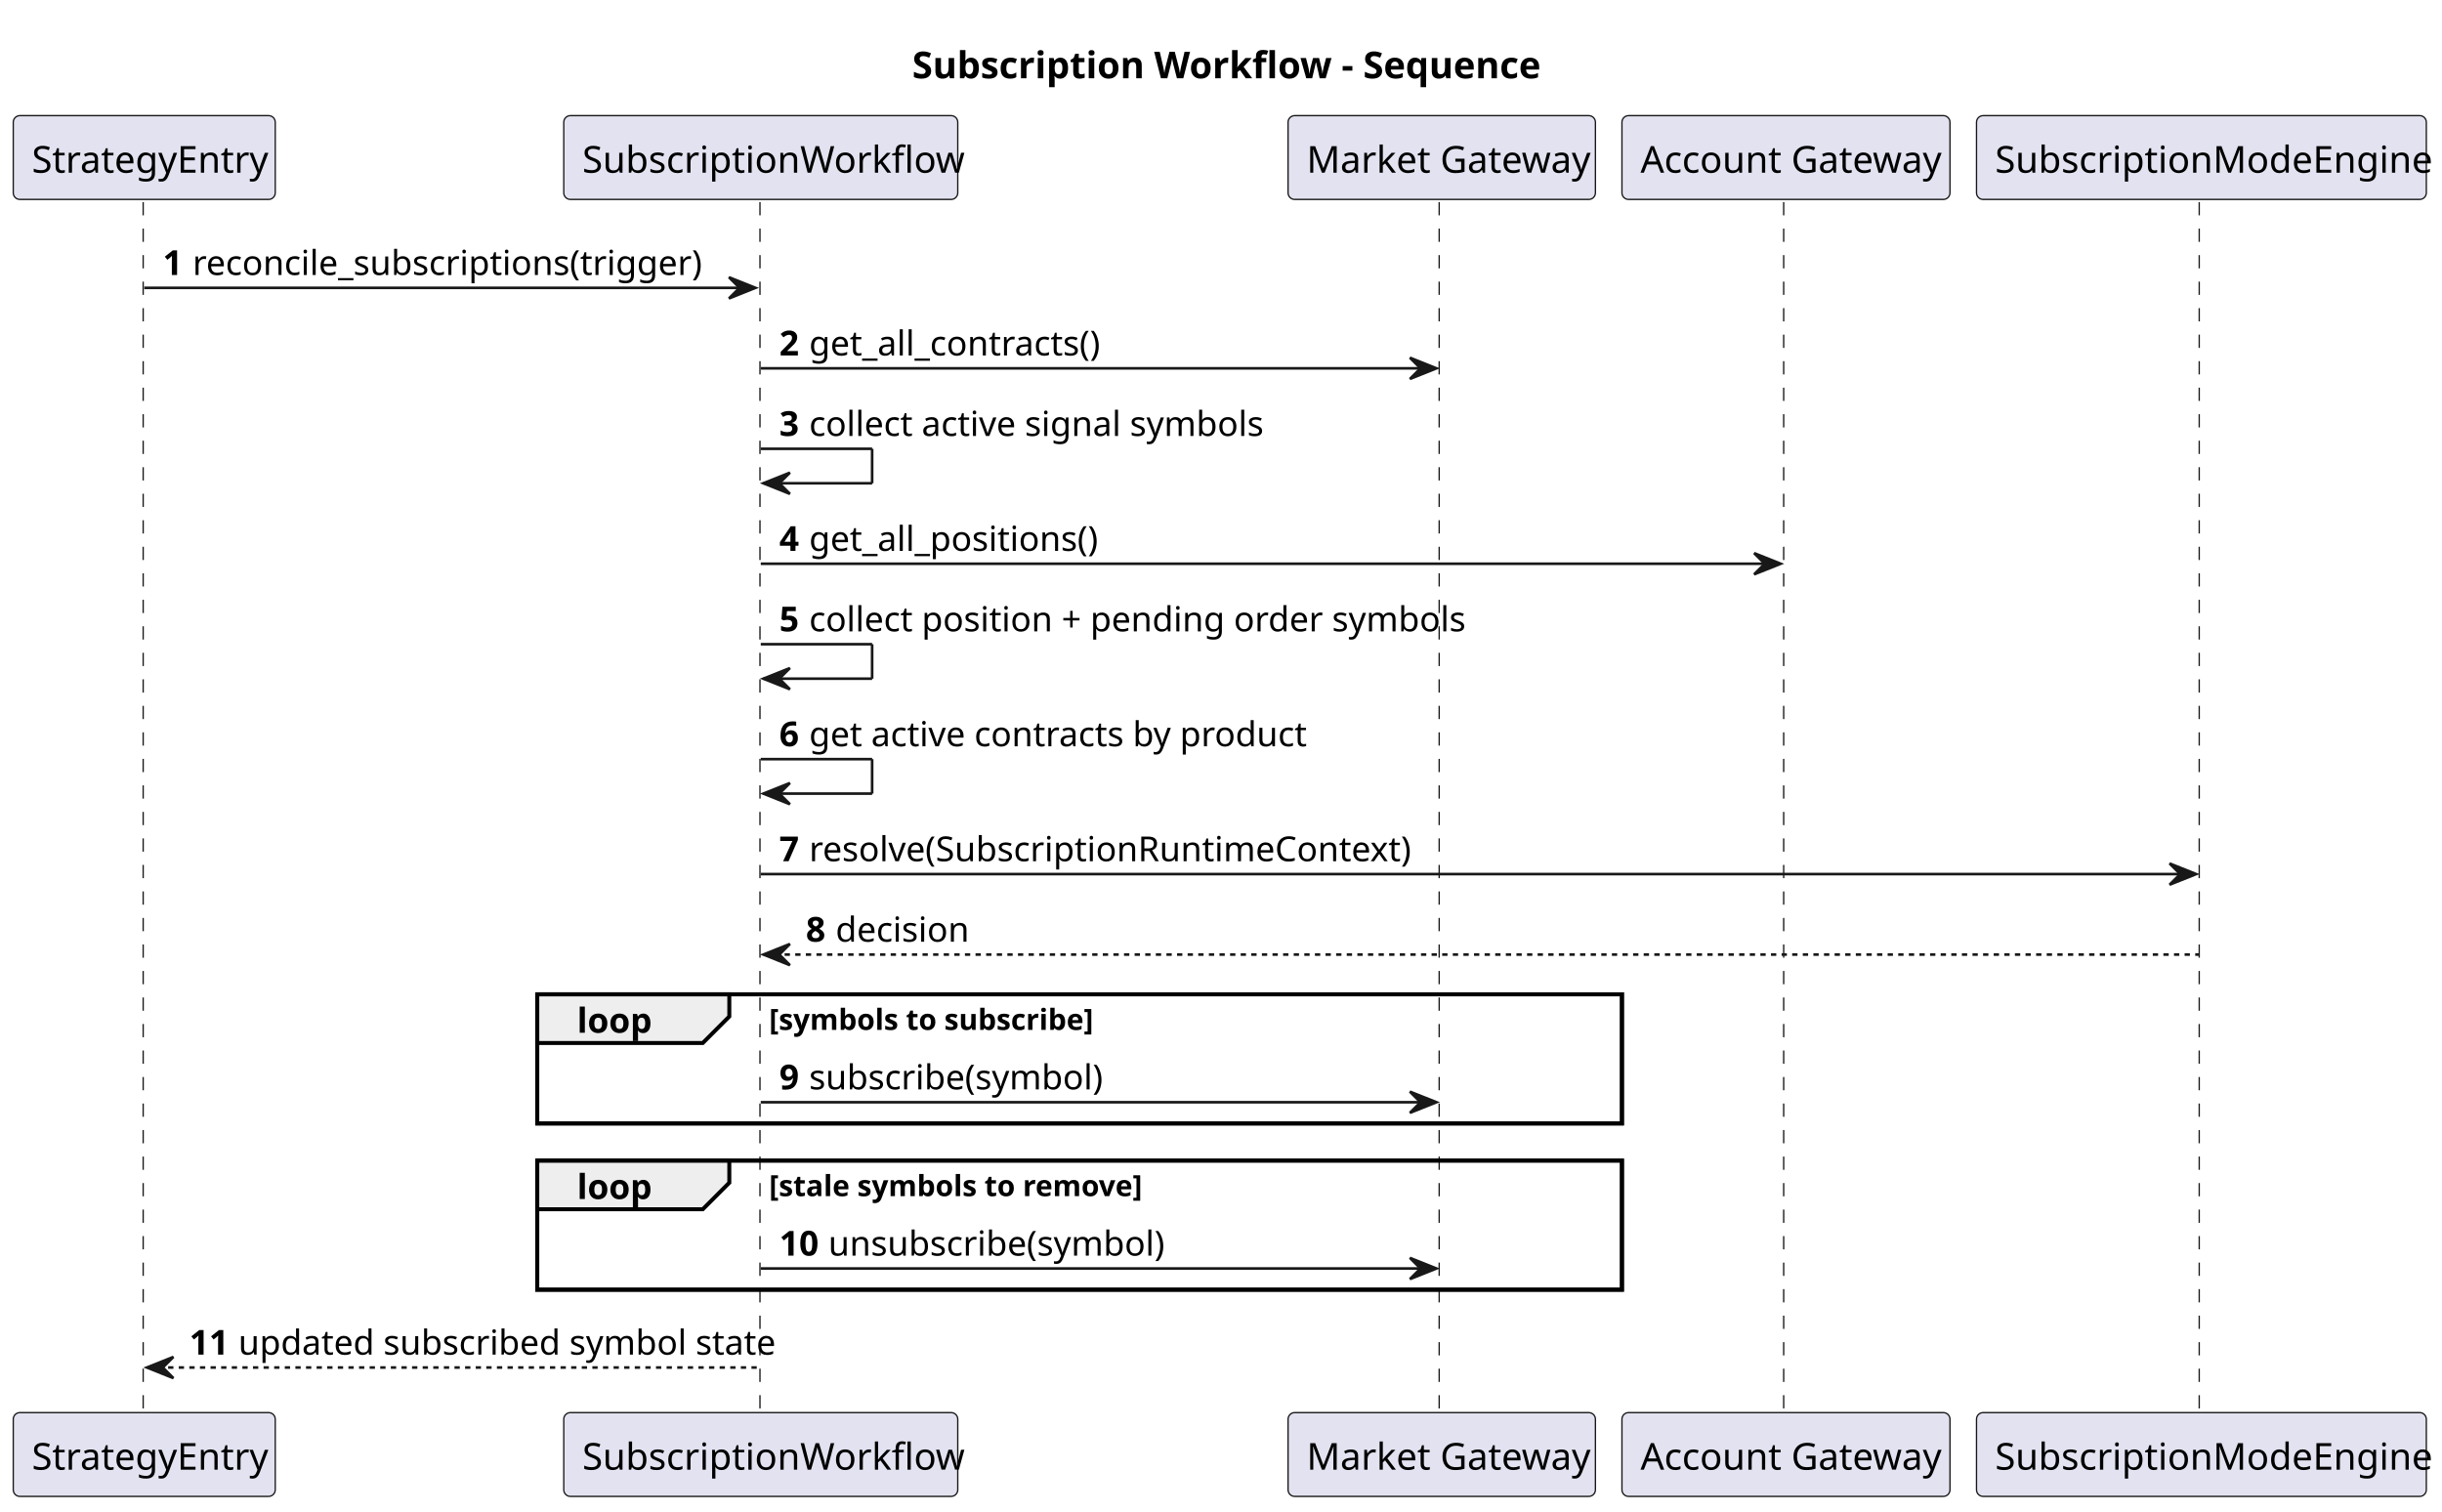
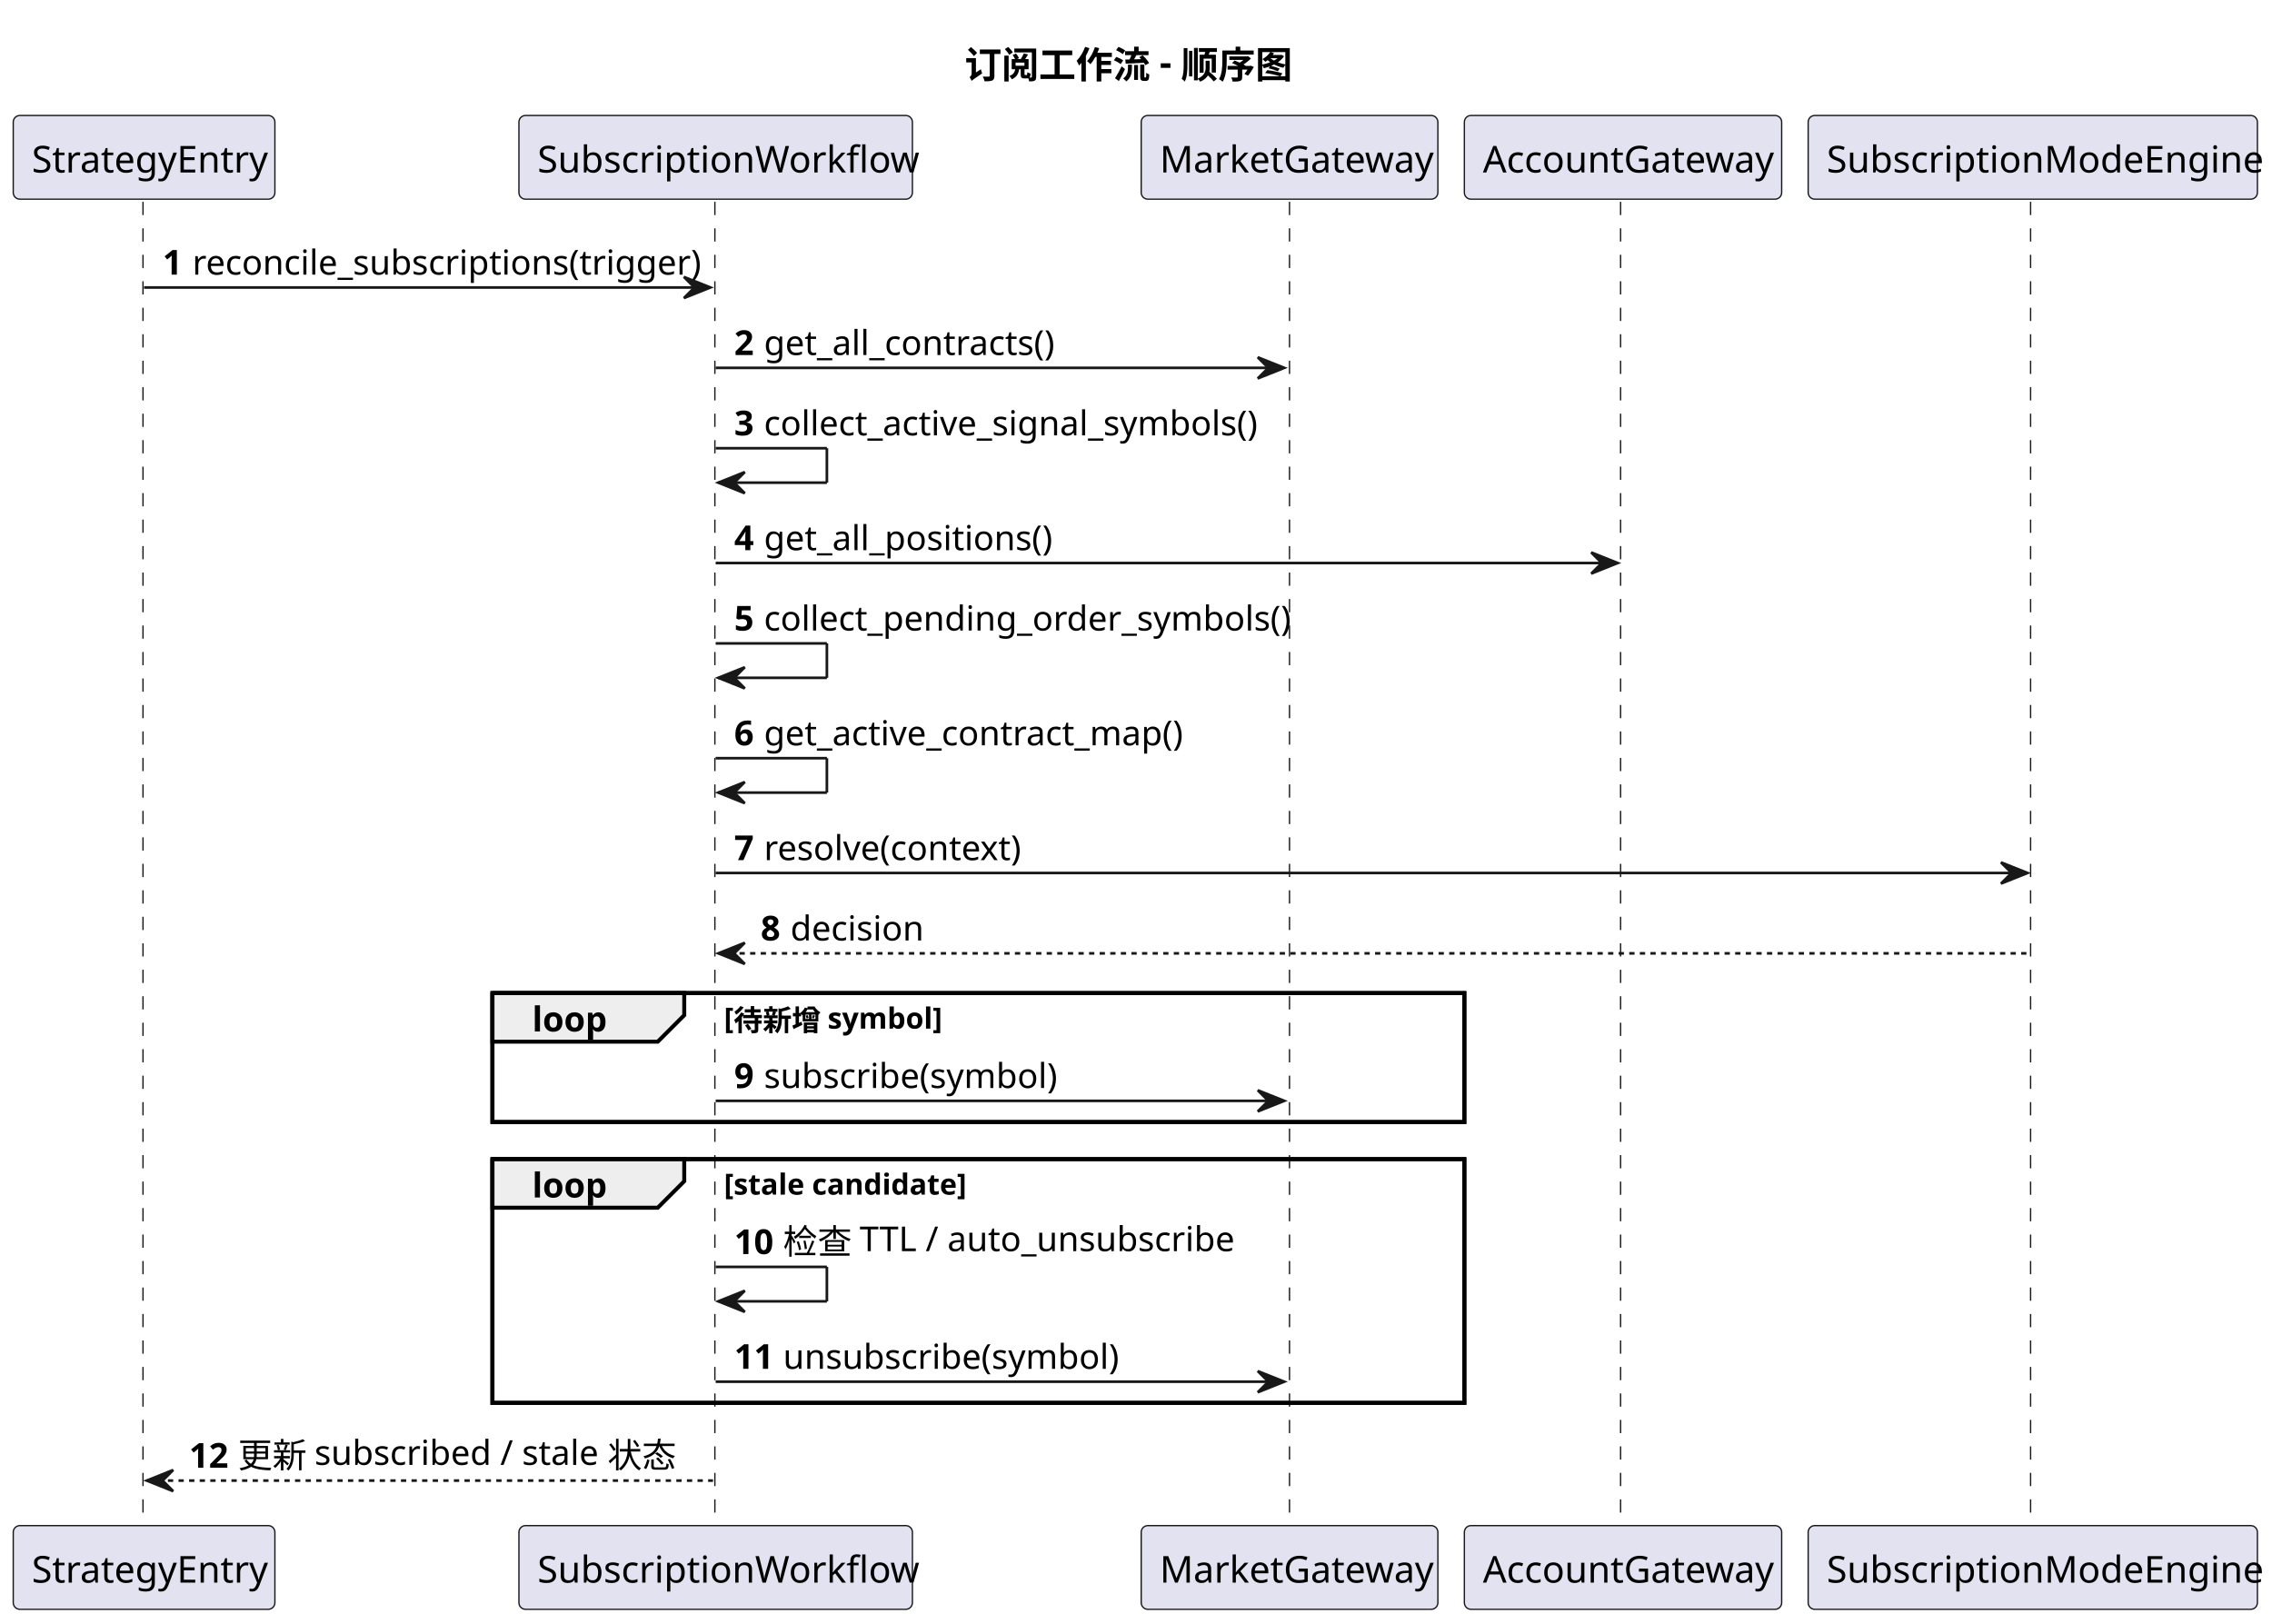
- <svg xmlns="http://www.w3.org/2000/svg" contentStyleType="text/css" data-diagram-type="SEQUENCE" height="570px" preserveAspectRatio="none" style="width:921px;height:570px;background:#FFFFFF;" version="1.1" viewBox="0 0 921 570" width="921px" zoomAndPan="magnify">
+ <svg xmlns="http://www.w3.org/2000/svg" contentStyleType="text/css" data-diagram-type="SEQUENCE" height="613px" preserveAspectRatio="none" style="width:858px;height:613px;background:#FFFFFF;" version="1.1" viewBox="0 0 858 613" width="858px" zoomAndPan="magnify">
  <defs />
  <g>
-     <text fill="#000000" font-family="sans-serif" font-size="14" font-weight="bold" lengthAdjust="spacing" textLength="231.02" x="344.036" y="29.533">Subscription Workflow - Sequence</text>
-     <rect fill="none" height="48.703" style="stroke:#000000;stroke-width:1.5;" width="409.092" x="202.622" y="375.031" />
-     <rect fill="none" height="48.703" style="stroke:#000000;stroke-width:1.5;" width="409.092" x="202.622" y="437.734" />
-     <g class="participant-lifeline" data-entity-uid="part1" data-qualified-name="entry" id="part1-lifeline">
+     <text fill="#000000" font-family="sans-serif" font-size="14" font-weight="bold" lengthAdjust="spacing" textLength="127.941" x="364.275" y="29.533">订阅工作流 - 顺序图</text>
+     <rect fill="none" height="48.703" style="stroke:#000000;stroke-width:1.5;" width="367.037" x="185.966" y="375.031" />
+     <rect fill="none" height="92.055" style="stroke:#000000;stroke-width:1.5;" width="367.037" x="185.966" y="437.734" />
+     <g class="participant-lifeline" data-entity-uid="part1" data-qualified-name="Entry" id="part1-lifeline">
      <g>
-         <rect fill="#000000" fill-opacity="0" height="457.57" width="8" x="50.407" y="76.219" />
-         <line style="stroke:#181818;stroke-width:0.5;stroke-dasharray:5,5;" x1="54" x2="54" y1="76.219" y2="533.789" />
+         <rect fill="#000000" fill-opacity="0" height="500.922" width="8" x="50.407" y="76.219" />
+         <line style="stroke:#181818;stroke-width:0.5;stroke-dasharray:5,5;" x1="54" x2="54" y1="76.219" y2="577.141" />
      </g>
    </g>
-     <g class="participant-lifeline" data-entity-uid="part2" data-qualified-name="workflow" id="part2-lifeline">
+     <g class="participant-lifeline" data-entity-uid="part2" data-qualified-name="Workflow" id="part2-lifeline">
      <g>
-         <rect fill="#000000" fill-opacity="0" height="457.57" width="8" x="282.922" y="76.219" />
-         <line style="stroke:#181818;stroke-width:0.5;stroke-dasharray:5,5;" x1="286.622" x2="286.622" y1="76.219" y2="533.789" />
+         <rect fill="#000000" fill-opacity="0" height="500.922" width="8" x="266.266" y="76.219" />
+         <line style="stroke:#181818;stroke-width:0.5;stroke-dasharray:5,5;" x1="269.966" x2="269.966" y1="76.219" y2="577.141" />
      </g>
    </g>
-     <g class="participant-lifeline" data-entity-uid="part3" data-qualified-name="market" id="part3-lifeline">
+     <g class="participant-lifeline" data-entity-uid="part3" data-qualified-name="Market" id="part3-lifeline">
      <g>
-         <rect fill="#000000" fill-opacity="0" height="457.57" width="8" x="539.752" y="76.219" />
-         <line style="stroke:#181818;stroke-width:0.5;stroke-dasharray:5,5;" x1="542.79" x2="542.79" y1="76.219" y2="533.789" />
+         <rect fill="#000000" fill-opacity="0" height="500.922" width="8" x="482.985" y="76.219" />
+         <line style="stroke:#181818;stroke-width:0.5;stroke-dasharray:5,5;" x1="486.968" x2="486.968" y1="76.219" y2="577.141" />
      </g>
    </g>
-     <g class="participant-lifeline" data-entity-uid="part4" data-qualified-name="account" id="part4-lifeline">
+     <g class="participant-lifeline" data-entity-uid="part4" data-qualified-name="Account" id="part4-lifeline">
      <g>
-         <rect fill="#000000" fill-opacity="0" height="457.57" width="8" x="669.576" y="76.219" />
-         <line style="stroke:#181818;stroke-width:0.5;stroke-dasharray:5,5;" x1="672.714" x2="672.714" y1="76.219" y2="533.789" />
+         <rect fill="#000000" fill-opacity="0" height="500.922" width="8" x="608.919" y="76.219" />
+         <line style="stroke:#181818;stroke-width:0.5;stroke-dasharray:5,5;" x1="612.002" x2="612.002" y1="76.219" y2="577.141" />
      </g>
    </g>
-     <g class="participant-lifeline" data-entity-uid="part5" data-qualified-name="engine" id="part5-lifeline">
+     <g class="participant-lifeline" data-entity-uid="part5" data-qualified-name="Engine" id="part5-lifeline">
      <g>
-         <rect fill="#000000" fill-opacity="0" height="457.57" width="8" x="826.265" y="76.219" />
-         <line style="stroke:#181818;stroke-width:0.5;stroke-dasharray:5,5;" x1="829.438" x2="829.438" y1="76.219" y2="533.789" />
+         <rect fill="#000000" fill-opacity="0" height="500.922" width="8" x="763.664" y="76.219" />
+         <line style="stroke:#181818;stroke-width:0.5;stroke-dasharray:5,5;" x1="766.836" x2="766.836" y1="76.219" y2="577.141" />
      </g>
    </g>
-     <g class="participant participant-head" data-entity-uid="part1" data-qualified-name="entry" id="part1-head">
+     <g class="participant participant-head" data-entity-uid="part1" data-qualified-name="Entry" id="part1-head">
      <rect fill="#E2E2F0" height="31.609" rx="2.5" ry="2.5" style="stroke:#181818;stroke-width:0.5;" width="98.814" x="5" y="43.609" />
      <text fill="#000000" font-family="sans-serif" font-size="14" lengthAdjust="spacing" textLength="84.814" x="12" y="65.143">StrategyEntry</text>
    </g>
-     <g class="participant participant-tail" data-entity-uid="part1" data-qualified-name="entry" id="part1-tail">
-       <rect fill="#E2E2F0" height="31.609" rx="2.5" ry="2.5" style="stroke:#181818;stroke-width:0.5;" width="98.814" x="5" y="532.789" />
-       <text fill="#000000" font-family="sans-serif" font-size="14" lengthAdjust="spacing" textLength="84.814" x="12" y="554.322">StrategyEntry</text>
+     <g class="participant participant-tail" data-entity-uid="part1" data-qualified-name="Entry" id="part1-tail">
+       <rect fill="#E2E2F0" height="31.609" rx="2.5" ry="2.5" style="stroke:#181818;stroke-width:0.5;" width="98.814" x="5" y="576.141" />
+       <text fill="#000000" font-family="sans-serif" font-size="14" lengthAdjust="spacing" textLength="84.814" x="12" y="597.674">StrategyEntry</text>
    </g>
-     <g class="participant participant-head" data-entity-uid="part2" data-qualified-name="workflow" id="part2-head">
-       <rect fill="#E2E2F0" height="31.609" rx="2.5" ry="2.5" style="stroke:#181818;stroke-width:0.5;" width="148.6" x="212.622" y="43.609" />
-       <text fill="#000000" font-family="sans-serif" font-size="14" lengthAdjust="spacing" textLength="134.6" x="219.622" y="65.143">SubscriptionWorkflow</text>
+     <g class="participant participant-head" data-entity-uid="part2" data-qualified-name="Workflow" id="part2-head">
+       <rect fill="#E2E2F0" height="31.609" rx="2.5" ry="2.5" style="stroke:#181818;stroke-width:0.5;" width="148.6" x="195.966" y="43.609" />
+       <text fill="#000000" font-family="sans-serif" font-size="14" lengthAdjust="spacing" textLength="134.6" x="202.966" y="65.143">SubscriptionWorkflow</text>
    </g>
-     <g class="participant participant-tail" data-entity-uid="part2" data-qualified-name="workflow" id="part2-tail">
-       <rect fill="#E2E2F0" height="31.609" rx="2.5" ry="2.5" style="stroke:#181818;stroke-width:0.5;" width="148.6" x="212.622" y="532.789" />
-       <text fill="#000000" font-family="sans-serif" font-size="14" lengthAdjust="spacing" textLength="134.6" x="219.622" y="554.322">SubscriptionWorkflow</text>
+     <g class="participant participant-tail" data-entity-uid="part2" data-qualified-name="Workflow" id="part2-tail">
+       <rect fill="#E2E2F0" height="31.609" rx="2.5" ry="2.5" style="stroke:#181818;stroke-width:0.5;" width="148.6" x="195.966" y="576.141" />
+       <text fill="#000000" font-family="sans-serif" font-size="14" lengthAdjust="spacing" textLength="134.6" x="202.966" y="597.674">SubscriptionWorkflow</text>
    </g>
-     <g class="participant participant-head" data-entity-uid="part3" data-qualified-name="market" id="part3-head">
-       <rect fill="#E2E2F0" height="31.609" rx="2.5" ry="2.5" style="stroke:#181818;stroke-width:0.5;" width="115.924" x="485.791" y="43.609" />
-       <text fill="#000000" font-family="sans-serif" font-size="14" lengthAdjust="spacing" textLength="101.924" x="492.791" y="65.143">Market Gateway</text>
+     <g class="participant participant-head" data-entity-uid="part3" data-qualified-name="Market" id="part3-head">
+       <rect fill="#E2E2F0" height="31.609" rx="2.5" ry="2.5" style="stroke:#181818;stroke-width:0.5;" width="112.034" x="430.968" y="43.609" />
+       <text fill="#000000" font-family="sans-serif" font-size="14" lengthAdjust="spacing" textLength="98.034" x="437.968" y="65.143">MarketGateway</text>
    </g>
-     <g class="participant participant-tail" data-entity-uid="part3" data-qualified-name="market" id="part3-tail">
-       <rect fill="#E2E2F0" height="31.609" rx="2.5" ry="2.5" style="stroke:#181818;stroke-width:0.5;" width="115.924" x="485.791" y="532.789" />
-       <text fill="#000000" font-family="sans-serif" font-size="14" lengthAdjust="spacing" textLength="101.924" x="492.791" y="554.322">Market Gateway</text>
+     <g class="participant participant-tail" data-entity-uid="part3" data-qualified-name="Market" id="part3-tail">
+       <rect fill="#E2E2F0" height="31.609" rx="2.5" ry="2.5" style="stroke:#181818;stroke-width:0.5;" width="112.034" x="430.968" y="576.141" />
+       <text fill="#000000" font-family="sans-serif" font-size="14" lengthAdjust="spacing" textLength="98.034" x="437.968" y="597.674">MarketGateway</text>
    </g>
-     <g class="participant participant-head" data-entity-uid="part4" data-qualified-name="account" id="part4-head">
-       <rect fill="#E2E2F0" height="31.609" rx="2.5" ry="2.5" style="stroke:#181818;stroke-width:0.5;" width="123.724" x="611.714" y="43.609" />
-       <text fill="#000000" font-family="sans-serif" font-size="14" lengthAdjust="spacing" textLength="109.724" x="618.714" y="65.143">Account Gateway</text>
+     <g class="participant participant-head" data-entity-uid="part4" data-qualified-name="Account" id="part4-head">
+       <rect fill="#E2E2F0" height="31.609" rx="2.5" ry="2.5" style="stroke:#181818;stroke-width:0.5;" width="119.834" x="553.002" y="43.609" />
+       <text fill="#000000" font-family="sans-serif" font-size="14" lengthAdjust="spacing" textLength="105.834" x="560.002" y="65.143">AccountGateway</text>
    </g>
-     <g class="participant participant-tail" data-entity-uid="part4" data-qualified-name="account" id="part4-tail">
-       <rect fill="#E2E2F0" height="31.609" rx="2.5" ry="2.5" style="stroke:#181818;stroke-width:0.5;" width="123.724" x="611.714" y="532.789" />
-       <text fill="#000000" font-family="sans-serif" font-size="14" lengthAdjust="spacing" textLength="109.724" x="618.714" y="554.322">Account Gateway</text>
+     <g class="participant participant-tail" data-entity-uid="part4" data-qualified-name="Account" id="part4-tail">
+       <rect fill="#E2E2F0" height="31.609" rx="2.5" ry="2.5" style="stroke:#181818;stroke-width:0.5;" width="119.834" x="553.002" y="576.141" />
+       <text fill="#000000" font-family="sans-serif" font-size="14" lengthAdjust="spacing" textLength="105.834" x="560.002" y="597.674">AccountGateway</text>
    </g>
-     <g class="participant participant-head" data-entity-uid="part5" data-qualified-name="engine" id="part5-head">
-       <rect fill="#E2E2F0" height="31.609" rx="2.5" ry="2.5" style="stroke:#181818;stroke-width:0.5;" width="169.654" x="745.438" y="43.609" />
-       <text fill="#000000" font-family="sans-serif" font-size="14" lengthAdjust="spacing" textLength="155.654" x="752.438" y="65.143">SubscriptionModeEngine</text>
+     <g class="participant participant-head" data-entity-uid="part5" data-qualified-name="Engine" id="part5-head">
+       <rect fill="#E2E2F0" height="31.609" rx="2.5" ry="2.5" style="stroke:#181818;stroke-width:0.5;" width="169.654" x="682.836" y="43.609" />
+       <text fill="#000000" font-family="sans-serif" font-size="14" lengthAdjust="spacing" textLength="155.654" x="689.836" y="65.143">SubscriptionModeEngine</text>
    </g>
-     <g class="participant participant-tail" data-entity-uid="part5" data-qualified-name="engine" id="part5-tail">
-       <rect fill="#E2E2F0" height="31.609" rx="2.5" ry="2.5" style="stroke:#181818;stroke-width:0.5;" width="169.654" x="745.438" y="532.789" />
-       <text fill="#000000" font-family="sans-serif" font-size="14" lengthAdjust="spacing" textLength="155.654" x="752.438" y="554.322">SubscriptionModeEngine</text>
+     <g class="participant participant-tail" data-entity-uid="part5" data-qualified-name="Engine" id="part5-tail">
+       <rect fill="#E2E2F0" height="31.609" rx="2.5" ry="2.5" style="stroke:#181818;stroke-width:0.5;" width="169.654" x="682.836" y="576.141" />
+       <text fill="#000000" font-family="sans-serif" font-size="14" lengthAdjust="spacing" textLength="155.654" x="689.836" y="597.674">SubscriptionModeEngine</text>
    </g>
    <g class="message" data-entity-1="part1" data-entity-2="part2" id="msg1">
-       <polygon fill="#181818" points="274.922,104.57,284.922,108.57,274.922,112.57,278.922,108.57" style="stroke:#181818;stroke-width:1;" />
-       <line style="stroke:#181818;stroke-width:1;" x1="54.407" x2="280.922" y1="108.57" y2="108.57" />
+       <polygon fill="#181818" points="258.266,104.57,268.266,108.57,258.266,112.57,262.266,108.57" style="stroke:#181818;stroke-width:1;" />
+       <line style="stroke:#181818;stroke-width:1;" x1="54.407" x2="264.266" y1="108.57" y2="108.57" />
      <text fill="#000000" font-family="sans-serif" font-size="13" font-weight="bold" lengthAdjust="spacing" textLength="7.23" x="61.407" y="103.714">1</text>
      <text fill="#000000" font-family="sans-serif" font-size="13" lengthAdjust="spacing" textLength="180.629" x="72.637" y="103.714">reconcile_subscriptions(trigger)</text>
    </g>
    <g class="message" data-entity-1="part2" data-entity-2="part3" id="msg2">
-       <polygon fill="#181818" points="531.752,134.922,541.752,138.922,531.752,142.922,535.752,138.922" style="stroke:#181818;stroke-width:1;" />
-       <line style="stroke:#181818;stroke-width:1;" x1="286.922" x2="537.752" y1="138.922" y2="138.922" />
-       <text fill="#000000" font-family="sans-serif" font-size="13" font-weight="bold" lengthAdjust="spacing" textLength="7.23" x="293.922" y="134.065">2</text>
-       <text fill="#000000" font-family="sans-serif" font-size="13" lengthAdjust="spacing" textLength="106.939" x="305.152" y="134.065">get_all_contracts()</text>
+       <polygon fill="#181818" points="474.985,134.922,484.985,138.922,474.985,142.922,478.985,138.922" style="stroke:#181818;stroke-width:1;" />
+       <line style="stroke:#181818;stroke-width:1;" x1="270.266" x2="480.985" y1="138.922" y2="138.922" />
+       <text fill="#000000" font-family="sans-serif" font-size="13" font-weight="bold" lengthAdjust="spacing" textLength="7.23" x="277.266" y="134.065">2</text>
+       <text fill="#000000" font-family="sans-serif" font-size="13" lengthAdjust="spacing" textLength="106.939" x="288.496" y="134.065">get_all_contracts()</text>
    </g>
    <g class="message" data-entity-1="part2" data-entity-2="part2" id="msg3">
-       <line style="stroke:#181818;stroke-width:1;" x1="286.922" x2="328.922" y1="169.273" y2="169.273" />
-       <line style="stroke:#181818;stroke-width:1;" x1="328.922" x2="328.922" y1="169.273" y2="182.273" />
-       <line style="stroke:#181818;stroke-width:1;" x1="287.922" x2="328.922" y1="182.273" y2="182.273" />
-       <polygon fill="#181818" points="297.922,178.273,287.922,182.273,297.922,186.273,293.922,182.273" style="stroke:#181818;stroke-width:1;" />
-       <text fill="#000000" font-family="sans-serif" font-size="13" font-weight="bold" lengthAdjust="spacing" textLength="7.23" x="293.922" y="164.417">3</text>
-       <text fill="#000000" font-family="sans-serif" font-size="13" lengthAdjust="spacing" textLength="163.287" x="305.152" y="164.417">collect active signal symbols</text>
+       <line style="stroke:#181818;stroke-width:1;" x1="270.266" x2="312.266" y1="169.273" y2="169.273" />
+       <line style="stroke:#181818;stroke-width:1;" x1="312.266" x2="312.266" y1="169.273" y2="182.273" />
+       <line style="stroke:#181818;stroke-width:1;" x1="271.266" x2="312.266" y1="182.273" y2="182.273" />
+       <polygon fill="#181818" points="281.266,178.273,271.266,182.273,281.266,186.273,277.266,182.273" style="stroke:#181818;stroke-width:1;" />
+       <text fill="#000000" font-family="sans-serif" font-size="13" font-weight="bold" lengthAdjust="spacing" textLength="7.23" x="277.266" y="164.417">3</text>
+       <text fill="#000000" font-family="sans-serif" font-size="13" lengthAdjust="spacing" textLength="182.8" x="288.496" y="164.417">collect_active_signal_symbols()</text>
    </g>
    <g class="message" data-entity-1="part2" data-entity-2="part4" id="msg4">
-       <polygon fill="#181818" points="661.576,208.625,671.576,212.625,661.576,216.625,665.576,212.625" style="stroke:#181818;stroke-width:1;" />
-       <line style="stroke:#181818;stroke-width:1;" x1="286.922" x2="667.576" y1="212.625" y2="212.625" />
-       <text fill="#000000" font-family="sans-serif" font-size="13" font-weight="bold" lengthAdjust="spacing" textLength="7.23" x="293.922" y="207.769">4</text>
-       <text fill="#000000" font-family="sans-serif" font-size="13" lengthAdjust="spacing" textLength="105.504" x="305.152" y="207.769">get_all_positions()</text>
+       <polygon fill="#181818" points="600.919,208.625,610.919,212.625,600.919,216.625,604.919,212.625" style="stroke:#181818;stroke-width:1;" />
+       <line style="stroke:#181818;stroke-width:1;" x1="270.266" x2="606.919" y1="212.625" y2="212.625" />
+       <text fill="#000000" font-family="sans-serif" font-size="13" font-weight="bold" lengthAdjust="spacing" textLength="7.23" x="277.266" y="207.769">4</text>
+       <text fill="#000000" font-family="sans-serif" font-size="13" lengthAdjust="spacing" textLength="105.504" x="288.496" y="207.769">get_all_positions()</text>
    </g>
    <g class="message" data-entity-1="part2" data-entity-2="part2" id="msg5">
-       <line style="stroke:#181818;stroke-width:1;" x1="286.922" x2="328.922" y1="242.977" y2="242.977" />
-       <line style="stroke:#181818;stroke-width:1;" x1="328.922" x2="328.922" y1="242.977" y2="255.977" />
-       <line style="stroke:#181818;stroke-width:1;" x1="287.922" x2="328.922" y1="255.977" y2="255.977" />
-       <polygon fill="#181818" points="297.922,251.977,287.922,255.977,297.922,259.977,293.922,255.977" style="stroke:#181818;stroke-width:1;" />
-       <text fill="#000000" font-family="sans-serif" font-size="13" font-weight="bold" lengthAdjust="spacing" textLength="7.23" x="293.922" y="238.12">5</text>
-       <text fill="#000000" font-family="sans-serif" font-size="13" lengthAdjust="spacing" textLength="231.601" x="305.152" y="238.12">collect position + pending order symbols</text>
+       <line style="stroke:#181818;stroke-width:1;" x1="270.266" x2="312.266" y1="242.977" y2="242.977" />
+       <line style="stroke:#181818;stroke-width:1;" x1="312.266" x2="312.266" y1="242.977" y2="255.977" />
+       <line style="stroke:#181818;stroke-width:1;" x1="271.266" x2="312.266" y1="255.977" y2="255.977" />
+       <polygon fill="#181818" points="281.266,251.977,271.266,255.977,281.266,259.977,277.266,255.977" style="stroke:#181818;stroke-width:1;" />
+       <text fill="#000000" font-family="sans-serif" font-size="13" font-weight="bold" lengthAdjust="spacing" textLength="7.23" x="277.266" y="238.12">5</text>
+       <text fill="#000000" font-family="sans-serif" font-size="13" lengthAdjust="spacing" textLength="191.49" x="288.496" y="238.12">collect_pending_order_symbols()</text>
    </g>
    <g class="message" data-entity-1="part2" data-entity-2="part2" id="msg6">
-       <line style="stroke:#181818;stroke-width:1;" x1="286.922" x2="328.922" y1="286.328" y2="286.328" />
-       <line style="stroke:#181818;stroke-width:1;" x1="328.922" x2="328.922" y1="286.328" y2="299.328" />
-       <line style="stroke:#181818;stroke-width:1;" x1="287.922" x2="328.922" y1="299.328" y2="299.328" />
-       <polygon fill="#181818" points="297.922,295.328,287.922,299.328,297.922,303.328,293.922,299.328" style="stroke:#181818;stroke-width:1;" />
-       <text fill="#000000" font-family="sans-serif" font-size="13" font-weight="bold" lengthAdjust="spacing" textLength="7.23" x="293.922" y="281.472">6</text>
-       <text fill="#000000" font-family="sans-serif" font-size="13" lengthAdjust="spacing" textLength="176.312" x="305.152" y="281.472">get active contracts by product</text>
+       <line style="stroke:#181818;stroke-width:1;" x1="270.266" x2="312.266" y1="286.328" y2="286.328" />
+       <line style="stroke:#181818;stroke-width:1;" x1="312.266" x2="312.266" y1="286.328" y2="299.328" />
+       <line style="stroke:#181818;stroke-width:1;" x1="271.266" x2="312.266" y1="299.328" y2="299.328" />
+       <polygon fill="#181818" points="281.266,295.328,271.266,299.328,281.266,303.328,277.266,299.328" style="stroke:#181818;stroke-width:1;" />
+       <text fill="#000000" font-family="sans-serif" font-size="13" font-weight="bold" lengthAdjust="spacing" textLength="7.23" x="277.266" y="281.472">6</text>
+       <text fill="#000000" font-family="sans-serif" font-size="13" lengthAdjust="spacing" textLength="153.912" x="288.496" y="281.472">get_active_contract_map()</text>
    </g>
    <g class="message" data-entity-1="part2" data-entity-2="part5" id="msg7">
-       <polygon fill="#181818" points="818.265,325.68,828.265,329.68,818.265,333.68,822.265,329.68" style="stroke:#181818;stroke-width:1;" />
-       <line style="stroke:#181818;stroke-width:1;" x1="286.922" x2="824.265" y1="329.68" y2="329.68" />
-       <text fill="#000000" font-family="sans-serif" font-size="13" font-weight="bold" lengthAdjust="spacing" textLength="7.23" x="293.922" y="324.823">7</text>
-       <text fill="#000000" font-family="sans-serif" font-size="13" lengthAdjust="spacing" textLength="215.312" x="305.152" y="324.823">resolve(SubscriptionRuntimeContext)</text>
+       <polygon fill="#181818" points="755.664,325.68,765.664,329.68,755.664,333.68,759.664,329.68" style="stroke:#181818;stroke-width:1;" />
+       <line style="stroke:#181818;stroke-width:1;" x1="270.266" x2="761.664" y1="329.68" y2="329.68" />
+       <text fill="#000000" font-family="sans-serif" font-size="13" font-weight="bold" lengthAdjust="spacing" textLength="7.23" x="277.266" y="324.823">7</text>
+       <text fill="#000000" font-family="sans-serif" font-size="13" lengthAdjust="spacing" textLength="92.479" x="288.496" y="324.823">resolve(context)</text>
    </g>
    <g class="message" data-entity-1="part5" data-entity-2="part2" id="msg8">
-       <polygon fill="#181818" points="297.922,356.031,287.922,360.031,297.922,364.031,293.922,360.031" style="stroke:#181818;stroke-width:1;" />
-       <line style="stroke:#181818;stroke-width:1;stroke-dasharray:2,2;" x1="291.922" x2="829.265" y1="360.031" y2="360.031" />
-       <text fill="#000000" font-family="sans-serif" font-size="13" font-weight="bold" lengthAdjust="spacing" textLength="7.23" x="303.922" y="355.175">8</text>
-       <text fill="#000000" font-family="sans-serif" font-size="13" lengthAdjust="spacing" textLength="47.696" x="315.152" y="355.175">decision</text>
+       <polygon fill="#181818" points="281.266,356.031,271.266,360.031,281.266,364.031,277.266,360.031" style="stroke:#181818;stroke-width:1;" />
+       <line style="stroke:#181818;stroke-width:1;stroke-dasharray:2,2;" x1="275.266" x2="766.664" y1="360.031" y2="360.031" />
+       <text fill="#000000" font-family="sans-serif" font-size="13" font-weight="bold" lengthAdjust="spacing" textLength="7.23" x="287.266" y="355.175">8</text>
+       <text fill="#000000" font-family="sans-serif" font-size="13" lengthAdjust="spacing" textLength="47.696" x="298.496" y="355.175">decision</text>
    </g>
-     <path d="M202.622,375.031 L275.057,375.031 L275.057,383.383 L265.057,393.383 L202.622,393.383 L202.622,375.031" fill="#EEEEEE" style="stroke:#000000;stroke-width:1.5;" />
-     <rect fill="none" height="48.703" style="stroke:#000000;stroke-width:1.5;" width="409.092" x="202.622" y="375.031" />
-     <text fill="#000000" font-family="sans-serif" font-size="13" font-weight="bold" lengthAdjust="spacing" textLength="27.435" x="217.622" y="389.526">loop</text>
-     <text fill="#000000" font-family="sans-serif" font-size="11" font-weight="bold" lengthAdjust="spacing" textLength="120.415" x="290.057" y="388.45">[symbols to subscribe]</text>
+     <path d="M185.966,375.031 L258.4,375.031 L258.4,383.383 L248.4,393.383 L185.966,393.383 L185.966,375.031" fill="#EEEEEE" style="stroke:#000000;stroke-width:1.5;" />
+     <rect fill="none" height="48.703" style="stroke:#000000;stroke-width:1.5;" width="367.037" x="185.966" y="375.031" />
+     <text fill="#000000" font-family="sans-serif" font-size="13" font-weight="bold" lengthAdjust="spacing" textLength="27.435" x="200.966" y="389.526">loop</text>
+     <text fill="#000000" font-family="sans-serif" font-size="11" font-weight="bold" lengthAdjust="spacing" textLength="82.924" x="273.4" y="388.45">[待新增 symbol]</text>
    <g class="message" data-entity-1="part2" data-entity-2="part3" id="msg9">
-       <polygon fill="#181818" points="531.752,411.734,541.752,415.734,531.752,419.734,535.752,415.734" style="stroke:#181818;stroke-width:1;" />
-       <line style="stroke:#181818;stroke-width:1;" x1="286.922" x2="537.752" y1="415.734" y2="415.734" />
-       <text fill="#000000" font-family="sans-serif" font-size="13" font-weight="bold" lengthAdjust="spacing" textLength="7.23" x="293.922" y="410.878">9</text>
-       <text fill="#000000" font-family="sans-serif" font-size="13" lengthAdjust="spacing" textLength="105.473" x="305.152" y="410.878">subscribe(symbol)</text>
+       <polygon fill="#181818" points="474.985,411.734,484.985,415.734,474.985,419.734,478.985,415.734" style="stroke:#181818;stroke-width:1;" />
+       <line style="stroke:#181818;stroke-width:1;" x1="270.266" x2="480.985" y1="415.734" y2="415.734" />
+       <text fill="#000000" font-family="sans-serif" font-size="13" font-weight="bold" lengthAdjust="spacing" textLength="7.23" x="277.266" y="410.878">9</text>
+       <text fill="#000000" font-family="sans-serif" font-size="13" lengthAdjust="spacing" textLength="105.473" x="288.496" y="410.878">subscribe(symbol)</text>
    </g>
-     <path d="M202.622,437.734 L275.057,437.734 L275.057,446.086 L265.057,456.086 L202.622,456.086 L202.622,437.734" fill="#EEEEEE" style="stroke:#000000;stroke-width:1.5;" />
-     <rect fill="none" height="48.703" style="stroke:#000000;stroke-width:1.5;" width="409.092" x="202.622" y="437.734" />
-     <text fill="#000000" font-family="sans-serif" font-size="13" font-weight="bold" lengthAdjust="spacing" textLength="27.435" x="217.622" y="452.229">loop</text>
-     <text fill="#000000" font-family="sans-serif" font-size="11" font-weight="bold" lengthAdjust="spacing" textLength="135.711" x="290.057" y="451.153">[stale symbols to remove]</text>
-     <g class="message" data-entity-1="part2" data-entity-2="part3" id="msg10">
-       <polygon fill="#181818" points="531.752,474.438,541.752,478.438,531.752,482.438,535.752,478.438" style="stroke:#181818;stroke-width:1;" />
-       <line style="stroke:#181818;stroke-width:1;" x1="286.922" x2="537.752" y1="478.438" y2="478.438" />
-       <text fill="#000000" font-family="sans-serif" font-size="13" font-weight="bold" lengthAdjust="spacing" textLength="14.46" x="293.922" y="473.581">10</text>
-       <text fill="#000000" font-family="sans-serif" font-size="13" lengthAdjust="spacing" textLength="119.933" x="312.382" y="473.581">unsubscribe(symbol)</text>
+     <path d="M185.966,437.734 L258.4,437.734 L258.4,446.086 L248.4,456.086 L185.966,456.086 L185.966,437.734" fill="#EEEEEE" style="stroke:#000000;stroke-width:1.5;" />
+     <rect fill="none" height="92.055" style="stroke:#000000;stroke-width:1.5;" width="367.037" x="185.966" y="437.734" />
+     <text fill="#000000" font-family="sans-serif" font-size="13" font-weight="bold" lengthAdjust="spacing" textLength="27.435" x="200.966" y="452.229">loop</text>
+     <text fill="#000000" font-family="sans-serif" font-size="11" font-weight="bold" lengthAdjust="spacing" textLength="86.802" x="273.4" y="451.153">[stale candidate]</text>
+     <g class="message" data-entity-1="part2" data-entity-2="part2" id="msg10">
+       <line style="stroke:#181818;stroke-width:1;" x1="270.266" x2="312.266" y1="478.438" y2="478.438" />
+       <line style="stroke:#181818;stroke-width:1;" x1="312.266" x2="312.266" y1="478.438" y2="491.438" />
+       <line style="stroke:#181818;stroke-width:1;" x1="271.266" x2="312.266" y1="491.438" y2="491.438" />
+       <polygon fill="#181818" points="281.266,487.438,271.266,491.438,281.266,495.438,277.266,491.438" style="stroke:#181818;stroke-width:1;" />
+       <text fill="#000000" font-family="sans-serif" font-size="13" font-weight="bold" lengthAdjust="spacing" textLength="14.46" x="277.266" y="473.581">10</text>
+       <text fill="#000000" font-family="sans-serif" font-size="13" lengthAdjust="spacing" textLength="166.188" x="295.726" y="473.581">检查 TTL / auto_unsubscribe</text>
    </g>
-     <g class="message" data-entity-1="part2" data-entity-2="part1" id="msg11">
-       <polygon fill="#181818" points="65.407,511.789,55.407,515.789,65.407,519.789,61.407,515.789" style="stroke:#181818;stroke-width:1;" />
-       <line style="stroke:#181818;stroke-width:1;stroke-dasharray:2,2;" x1="59.407" x2="285.922" y1="515.789" y2="515.789" />
-       <text fill="#000000" font-family="sans-serif" font-size="13" font-weight="bold" lengthAdjust="spacing" textLength="14.46" x="71.407" y="510.933">11</text>
-       <text fill="#000000" font-family="sans-serif" font-size="13" lengthAdjust="spacing" textLength="190.055" x="89.867" y="510.933">updated subscribed symbol state</text>
+     <g class="message" data-entity-1="part2" data-entity-2="part3" id="msg11">
+       <polygon fill="#181818" points="474.985,517.789,484.985,521.789,474.985,525.789,478.985,521.789" style="stroke:#181818;stroke-width:1;" />
+       <line style="stroke:#181818;stroke-width:1;" x1="270.266" x2="480.985" y1="521.789" y2="521.789" />
+       <text fill="#000000" font-family="sans-serif" font-size="13" font-weight="bold" lengthAdjust="spacing" textLength="14.46" x="277.266" y="516.933">11</text>
+       <text fill="#000000" font-family="sans-serif" font-size="13" lengthAdjust="spacing" textLength="119.933" x="295.726" y="516.933">unsubscribe(symbol)</text>
+     </g>
+     <g class="message" data-entity-1="part2" data-entity-2="part1" id="msg12">
+       <polygon fill="#181818" points="65.407,555.141,55.407,559.141,65.407,563.141,61.407,559.141" style="stroke:#181818;stroke-width:1;" />
+       <line style="stroke:#181818;stroke-width:1;stroke-dasharray:2,2;" x1="59.407" x2="269.266" y1="559.141" y2="559.141" />
+       <text fill="#000000" font-family="sans-serif" font-size="13" font-weight="bold" lengthAdjust="spacing" textLength="14.46" x="71.407" y="554.284">12</text>
+       <text fill="#000000" font-family="sans-serif" font-size="13" lengthAdjust="spacing" textLength="160.386" x="89.867" y="554.284">更新 subscribed / stale 状态</text>
    </g>
  </g>
</svg>
